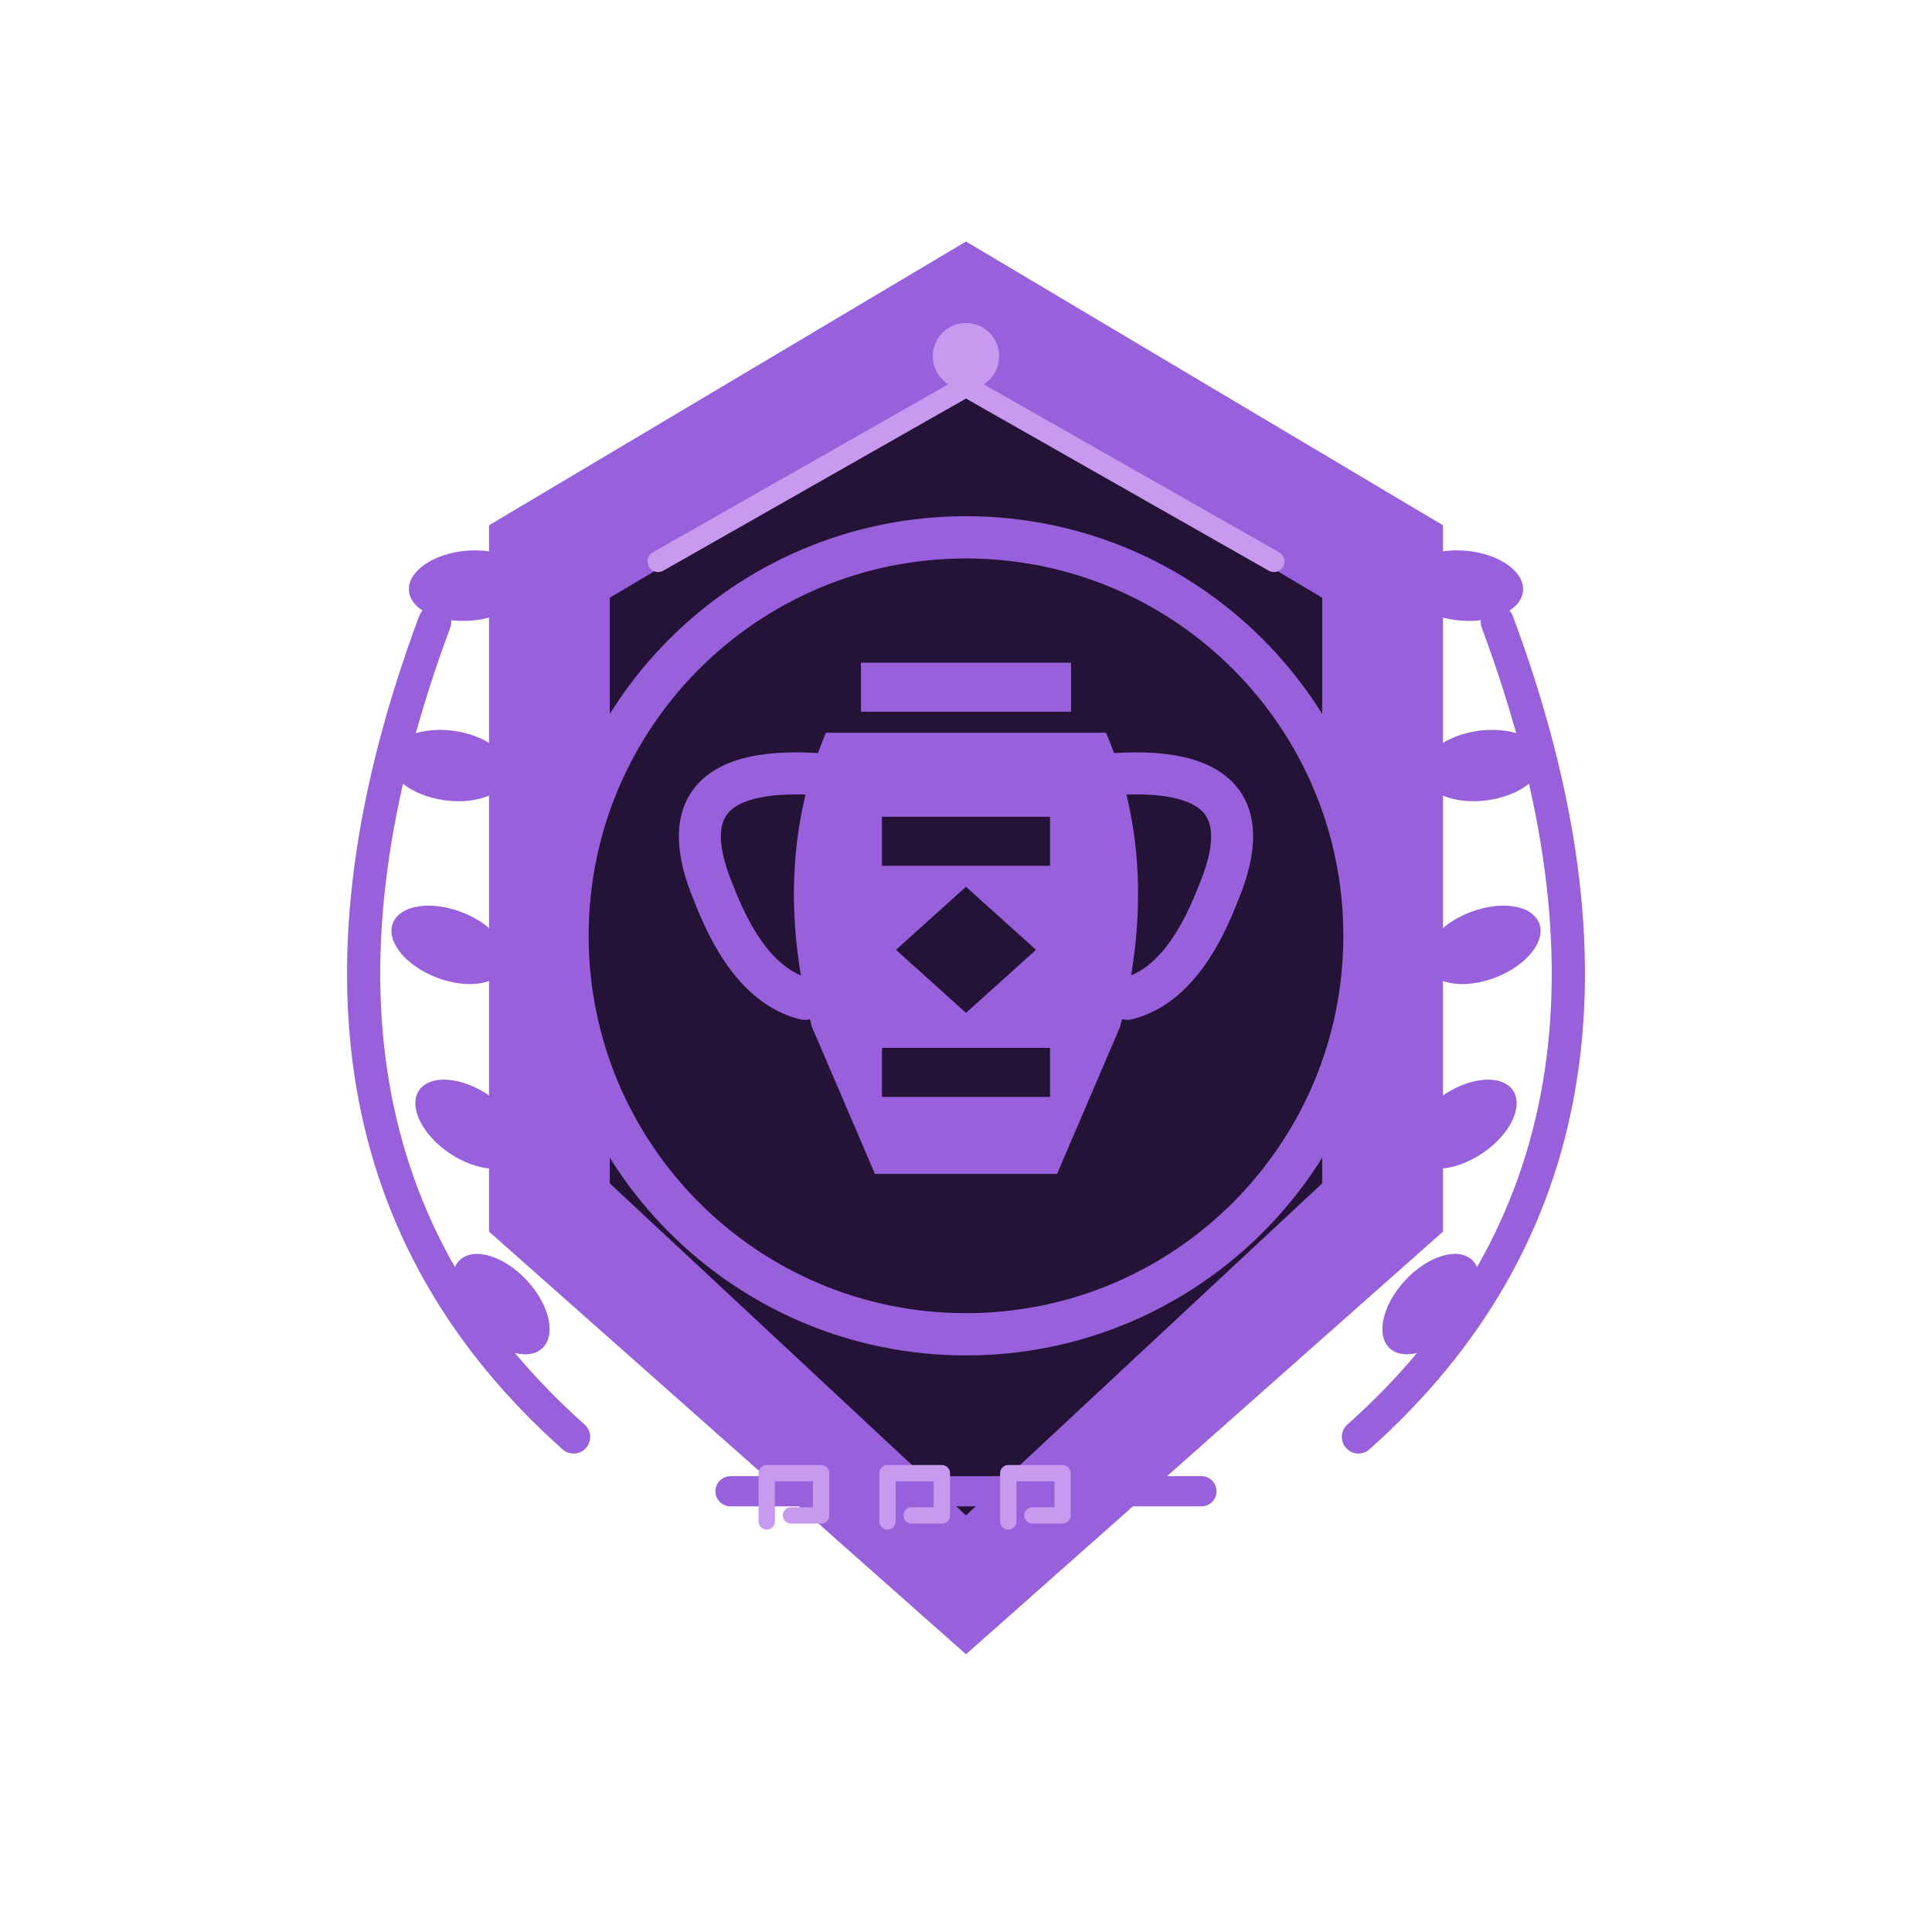
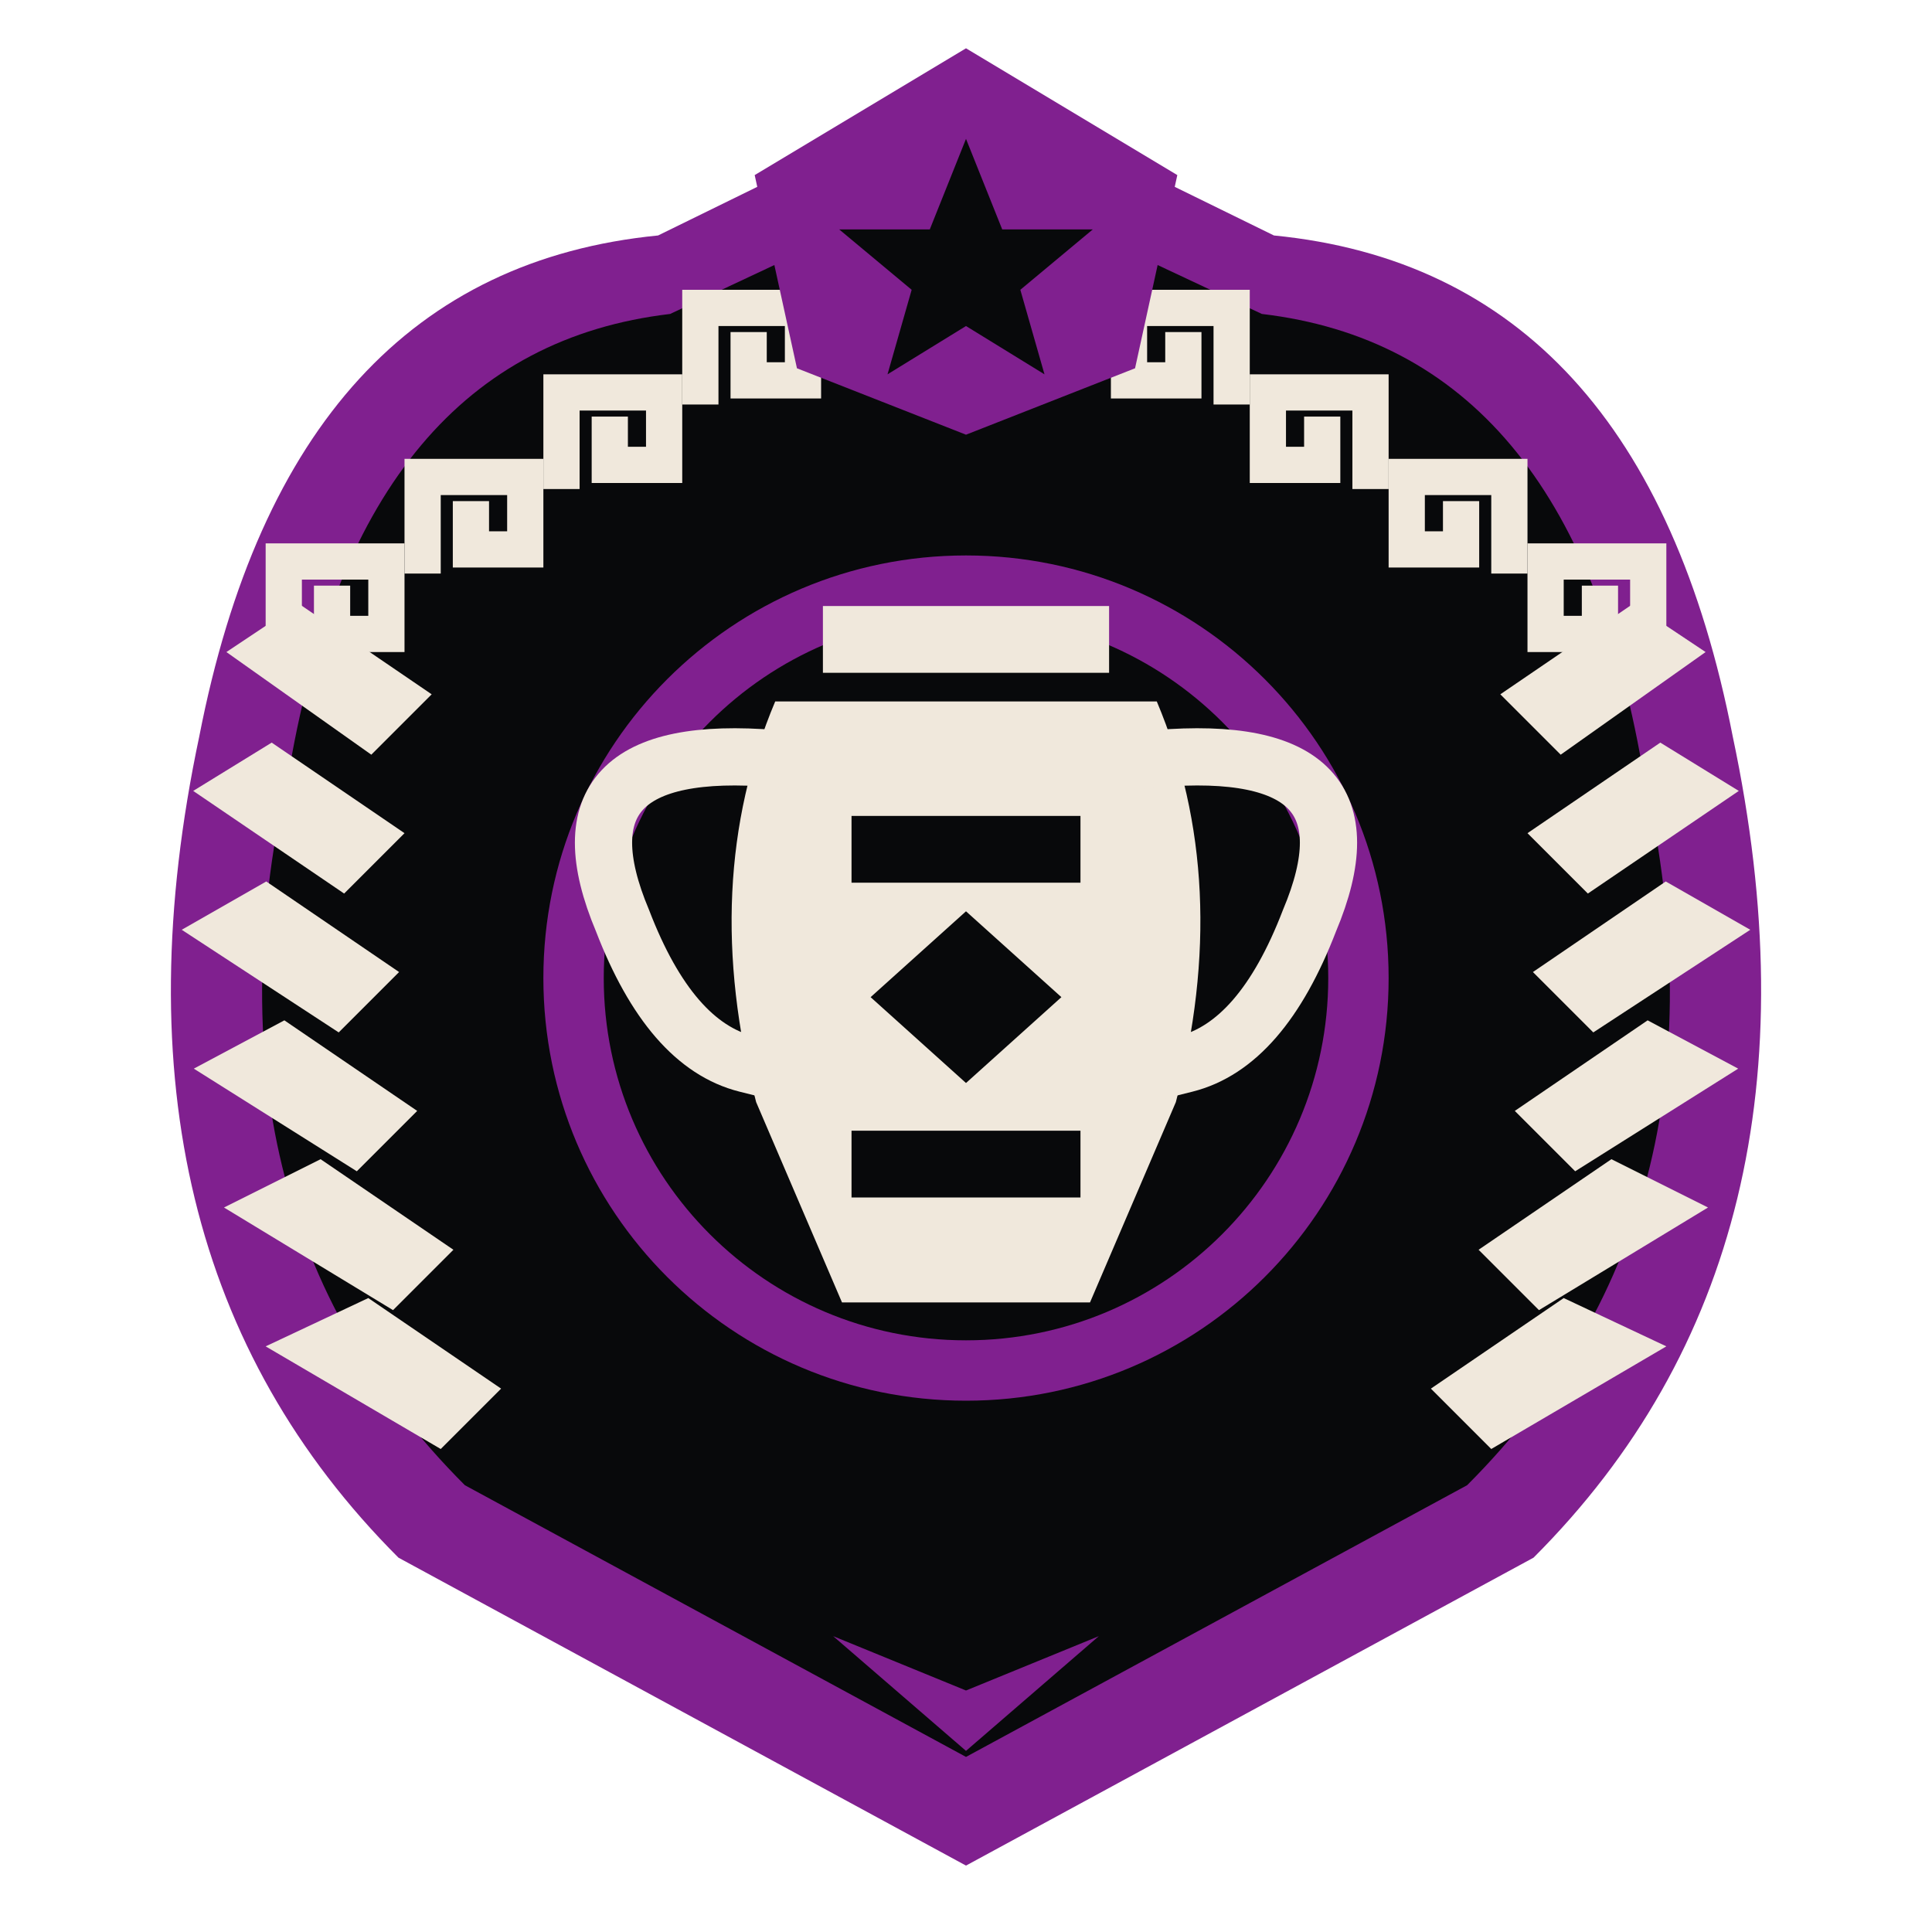
<svg xmlns="http://www.w3.org/2000/svg" width="320" height="320" viewBox="0 0 320 320">
-   <g stroke-linejoin="round" stroke-linecap="round">
-     <path d="M160 40L239 87V204L160 274L81 204V87Z" fill="#9860db" />
-     <path d="M160 64L219 99V196L160 251L101 196V99Z" fill="#241336" />
-     <path d="M99 95L160 52L221 95" stroke="#9860db" stroke-width="8" fill="none" />
-     <path d="M109 93L160 64L211 93" fill="none" stroke="#c79aef" stroke-width="3.5" />
-     <path d="M121 247H199" stroke="#9860db" stroke-width="5" />
-     <circle cx="160" cy="59" r="5.5" fill="#c79aef" />
-     <path d="M127 252v-8h9v7h-5" fill="none" stroke="#c79aef" stroke-width="2.7" />
-     <path d="M147 252v-8h9v7h-5" fill="none" stroke="#c79aef" stroke-width="2.7" />
-     <path d="M167 252v-8h9v7h-5" fill="none" stroke="#c79aef" stroke-width="2.7" />
-     <path d="M95 238Q40 189 72 103" stroke="#9860db" stroke-width="5.5" fill="none" />
-     <ellipse cx="83.0" cy="216.0" rx="10" ry="5.8" fill="#9860db" transform="rotate(47 83.0 216.0)" />
-     <ellipse cx="77.7" cy="186.2" rx="10" ry="5.8" fill="#9860db" transform="rotate(34 77.7 186.2)" />
-     <ellipse cx="74.4" cy="156.5" rx="10" ry="5.8" fill="#9860db" transform="rotate(21 74.4 156.5)" />
-     <ellipse cx="74.4" cy="126.8" rx="10" ry="5.8" fill="#9860db" transform="rotate(8 74.4 126.8)" />
-     <ellipse cx="77.7" cy="97.0" rx="10" ry="5.8" fill="#9860db" transform="rotate(-5 77.7 97.0)" />
-     <path d="M225 238Q280 189 248 103" stroke="#9860db" stroke-width="5.5" fill="none" />
-     <ellipse cx="237.0" cy="216.0" rx="10" ry="5.8" fill="#9860db" transform="rotate(-47 237.0 216.0)" />
-     <ellipse cx="242.3" cy="186.2" rx="10" ry="5.8" fill="#9860db" transform="rotate(-34 242.3 186.2)" />
-     <ellipse cx="245.6" cy="156.5" rx="10" ry="5.8" fill="#9860db" transform="rotate(-21 245.6 156.5)" />
-     <ellipse cx="245.6" cy="126.8" rx="10" ry="5.8" fill="#9860db" transform="rotate(-8 245.6 126.8)" />
-     <ellipse cx="242.3" cy="97.0" rx="10" ry="5.8" fill="#9860db" transform="rotate(5 242.3 97.0)" />
-     <circle cx="160" cy="155" r="66" fill="#241336" stroke="#9860db" stroke-width="7" />
-     <g transform="translate(160 155) scale(1.16)">
-       <path d="M-15-39H15V-32H-15Z M-20-29Q-28-10-22 13L-13 34H13L22 13Q28-10 20-29Z" fill="#9860db" />
-       <path d="M-20-23Q-44-25-36-6Q-31 7-23 9 M20-23Q44-25 36-6Q31 7 23 9" fill="none" stroke="#9860db" stroke-width="6" />
-       <path d="M-12-17H12V-10H-12Z M-12 16H12V23H-12Z M0-7L10 2L0 11L-10 2Z" fill="#241336" />
+   <g stroke-linecap="square" stroke-linejoin="miter">
+     <path d="M160 14L211 39Q272 45 287 122Q305 207 254 258L160 309L66 258Q15 207 33 122Q48 45 109 39Z" fill="#80208f" />
+     <path d="M160 29L209 52Q260 58 272 127Q289 200 243 246L160 291L77 246Q31 200 48 127Q60 58 111 52Z" fill="#08090b" />
+     <path d="M47 106v-13h17v12h-9v-5" fill="none" stroke="#f0e8dc" stroke-width="6" stroke-linecap="square" stroke-linejoin="miter" />
+     <path d="M70 92v-13h17v12h-9v-5" fill="none" stroke="#f0e8dc" stroke-width="6" stroke-linecap="square" stroke-linejoin="miter" />
+     <path d="M93 78v-13h17v12h-9v-5" fill="none" stroke="#f0e8dc" stroke-width="6" stroke-linecap="square" stroke-linejoin="miter" />
+     <path d="M116 64v-13h17v12h-9v-5" fill="none" stroke="#f0e8dc" stroke-width="6" stroke-linecap="square" stroke-linejoin="miter" />
+     <path d="M273 106v-13h-17v12h9v-5" fill="none" stroke="#f0e8dc" stroke-width="6" stroke-linecap="square" stroke-linejoin="miter" />
+     <path d="M250 92v-13h-17v12h9v-5" fill="none" stroke="#f0e8dc" stroke-width="6" stroke-linecap="square" stroke-linejoin="miter" />
+     <path d="M227 78v-13h-17v12h9v-5" fill="none" stroke="#f0e8dc" stroke-width="6" stroke-linecap="square" stroke-linejoin="miter" />
+     <path d="M204 64v-13h-17v12h9v-5" fill="none" stroke="#f0e8dc" stroke-width="6" stroke-linecap="square" stroke-linejoin="miter" />
+     <circle cx="160" cy="162" r="70" fill="#80208f" />
+     <circle cx="160" cy="162" r="60" fill="#08090b" />
+     <g transform="translate(160 162) scale(1.58)">
+       <path d="M-15-39H15V-32H-15Z M-20-29Q-28-10-22 13L-13 34H13L22 13Q28-10 20-29Z" fill="#f0e8dc" />
+       <path d="M-20-23Q-44-25-36-6Q-31 7-23 9 M20-23Q44-25 36-6Q31 7 23 9" fill="none" stroke="#f0e8dc" stroke-width="6" />
+       <path d="M-12-17H12V-10H-12Z M-12 16H12V23H-12Z M0-7L10 2L0 11L-10 2Z" fill="#08090b" />
    </g>
+     <polygon points="73.0,240 44.0,223 61.0,215 83.0,230" fill="#f0e8dc" />
+     <polygon points="65.1,217 37.1,200 53.1,192 75.1,207" fill="#f0e8dc" />
+     <polygon points="59.1,194 32.1,177 47.1,169 69.1,184" fill="#f0e8dc" />
+     <polygon points="56.1,171 30.1,154 44.1,146 66.1,161" fill="#f0e8dc" />
+     <polygon points="57.0,148 32.0,131 45.0,123 67.0,138" fill="#f0e8dc" />
+     <polygon points="61.5,125 37.5,108 49.5,100 71.5,115" fill="#f0e8dc" />
+     <polygon points="247.0,240 276.0,223 259.0,215 237.0,230" fill="#f0e8dc" />
+     <polygon points="254.9,217 282.9,200 266.9,192 244.9,207" fill="#f0e8dc" />
+     <polygon points="260.9,194 287.9,177 272.9,169 250.9,184" fill="#f0e8dc" />
+     <polygon points="263.9,171 289.9,154 275.9,146 253.9,161" fill="#f0e8dc" />
+     <polygon points="263.0,148 288.0,131 275.0,123 253.0,138" fill="#f0e8dc" />
+     <polygon points="258.5,125 282.5,108 270.5,100 248.5,115" fill="#f0e8dc" />
+     <path d="M125 29L160 8L195 29L188 61L160 72L132 61Z" fill="#80208f" />
+     <path d="M160 23L166 38L181 38L169 48L173 62L160 54L147 62L151 48L139 38L154 38Z" fill="#08090b" />
+     <path d="M138 271L160 290L182 271L160 280Z" fill="#80208f" />
  </g>
</svg>
